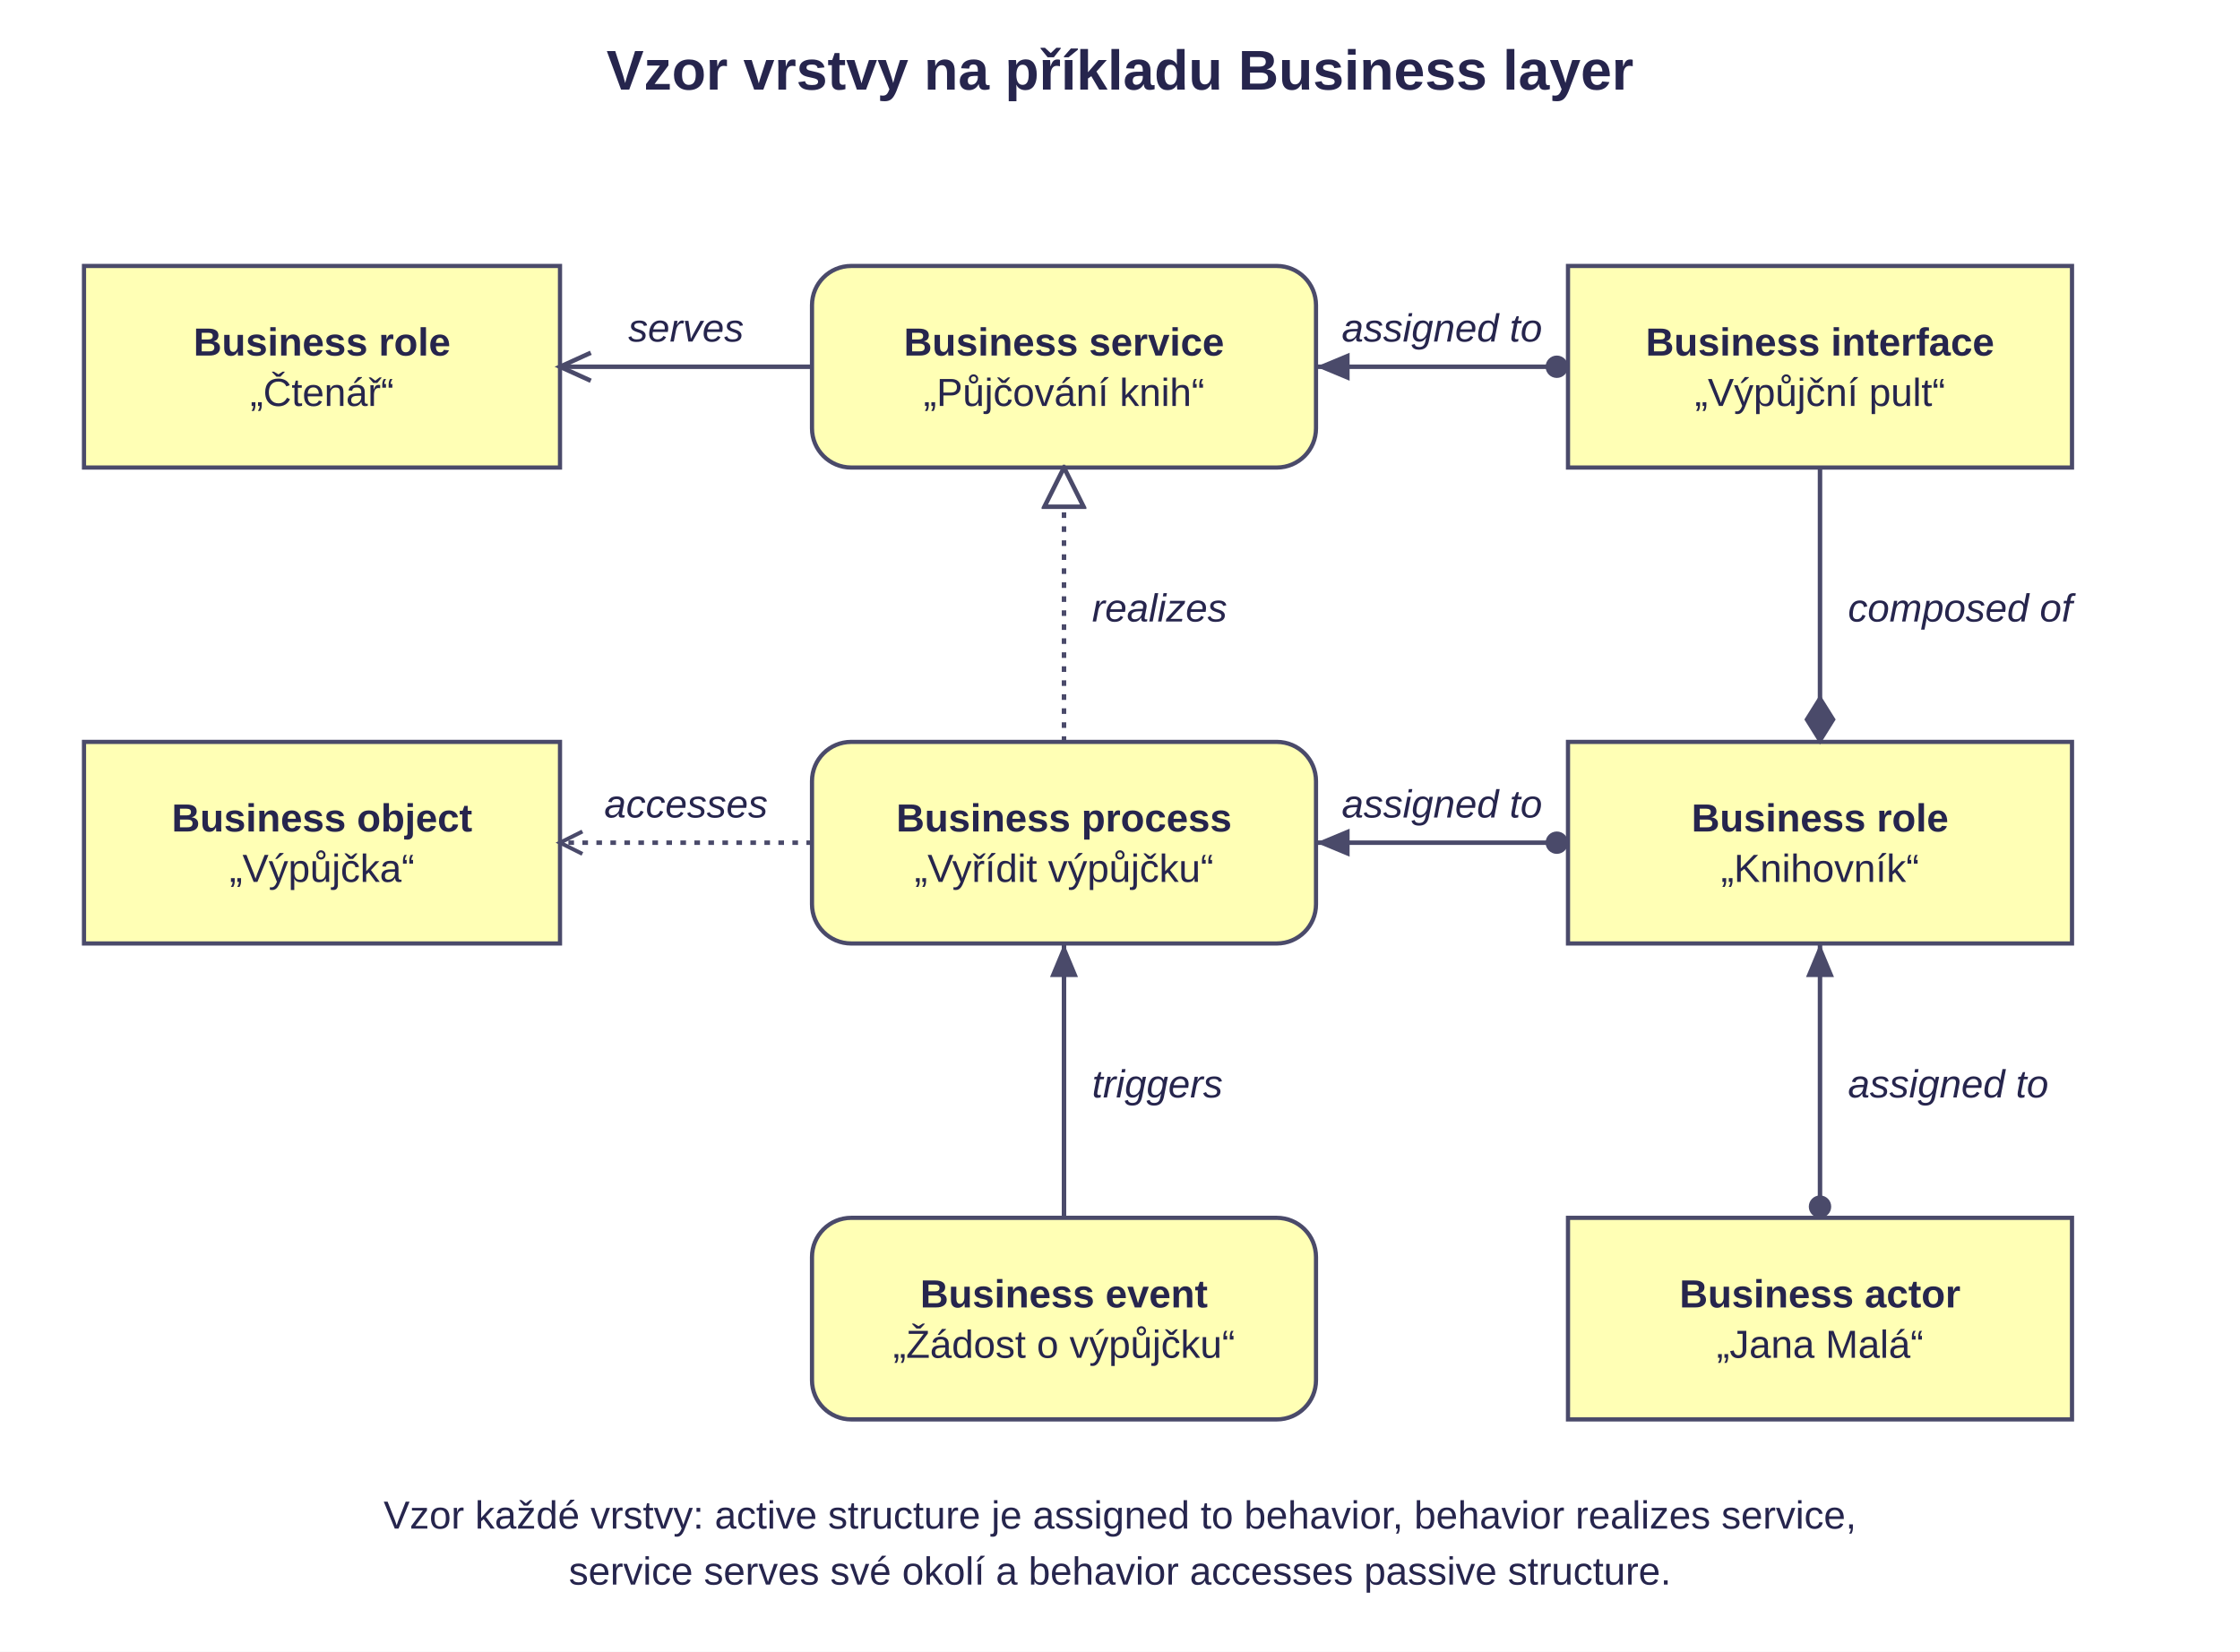
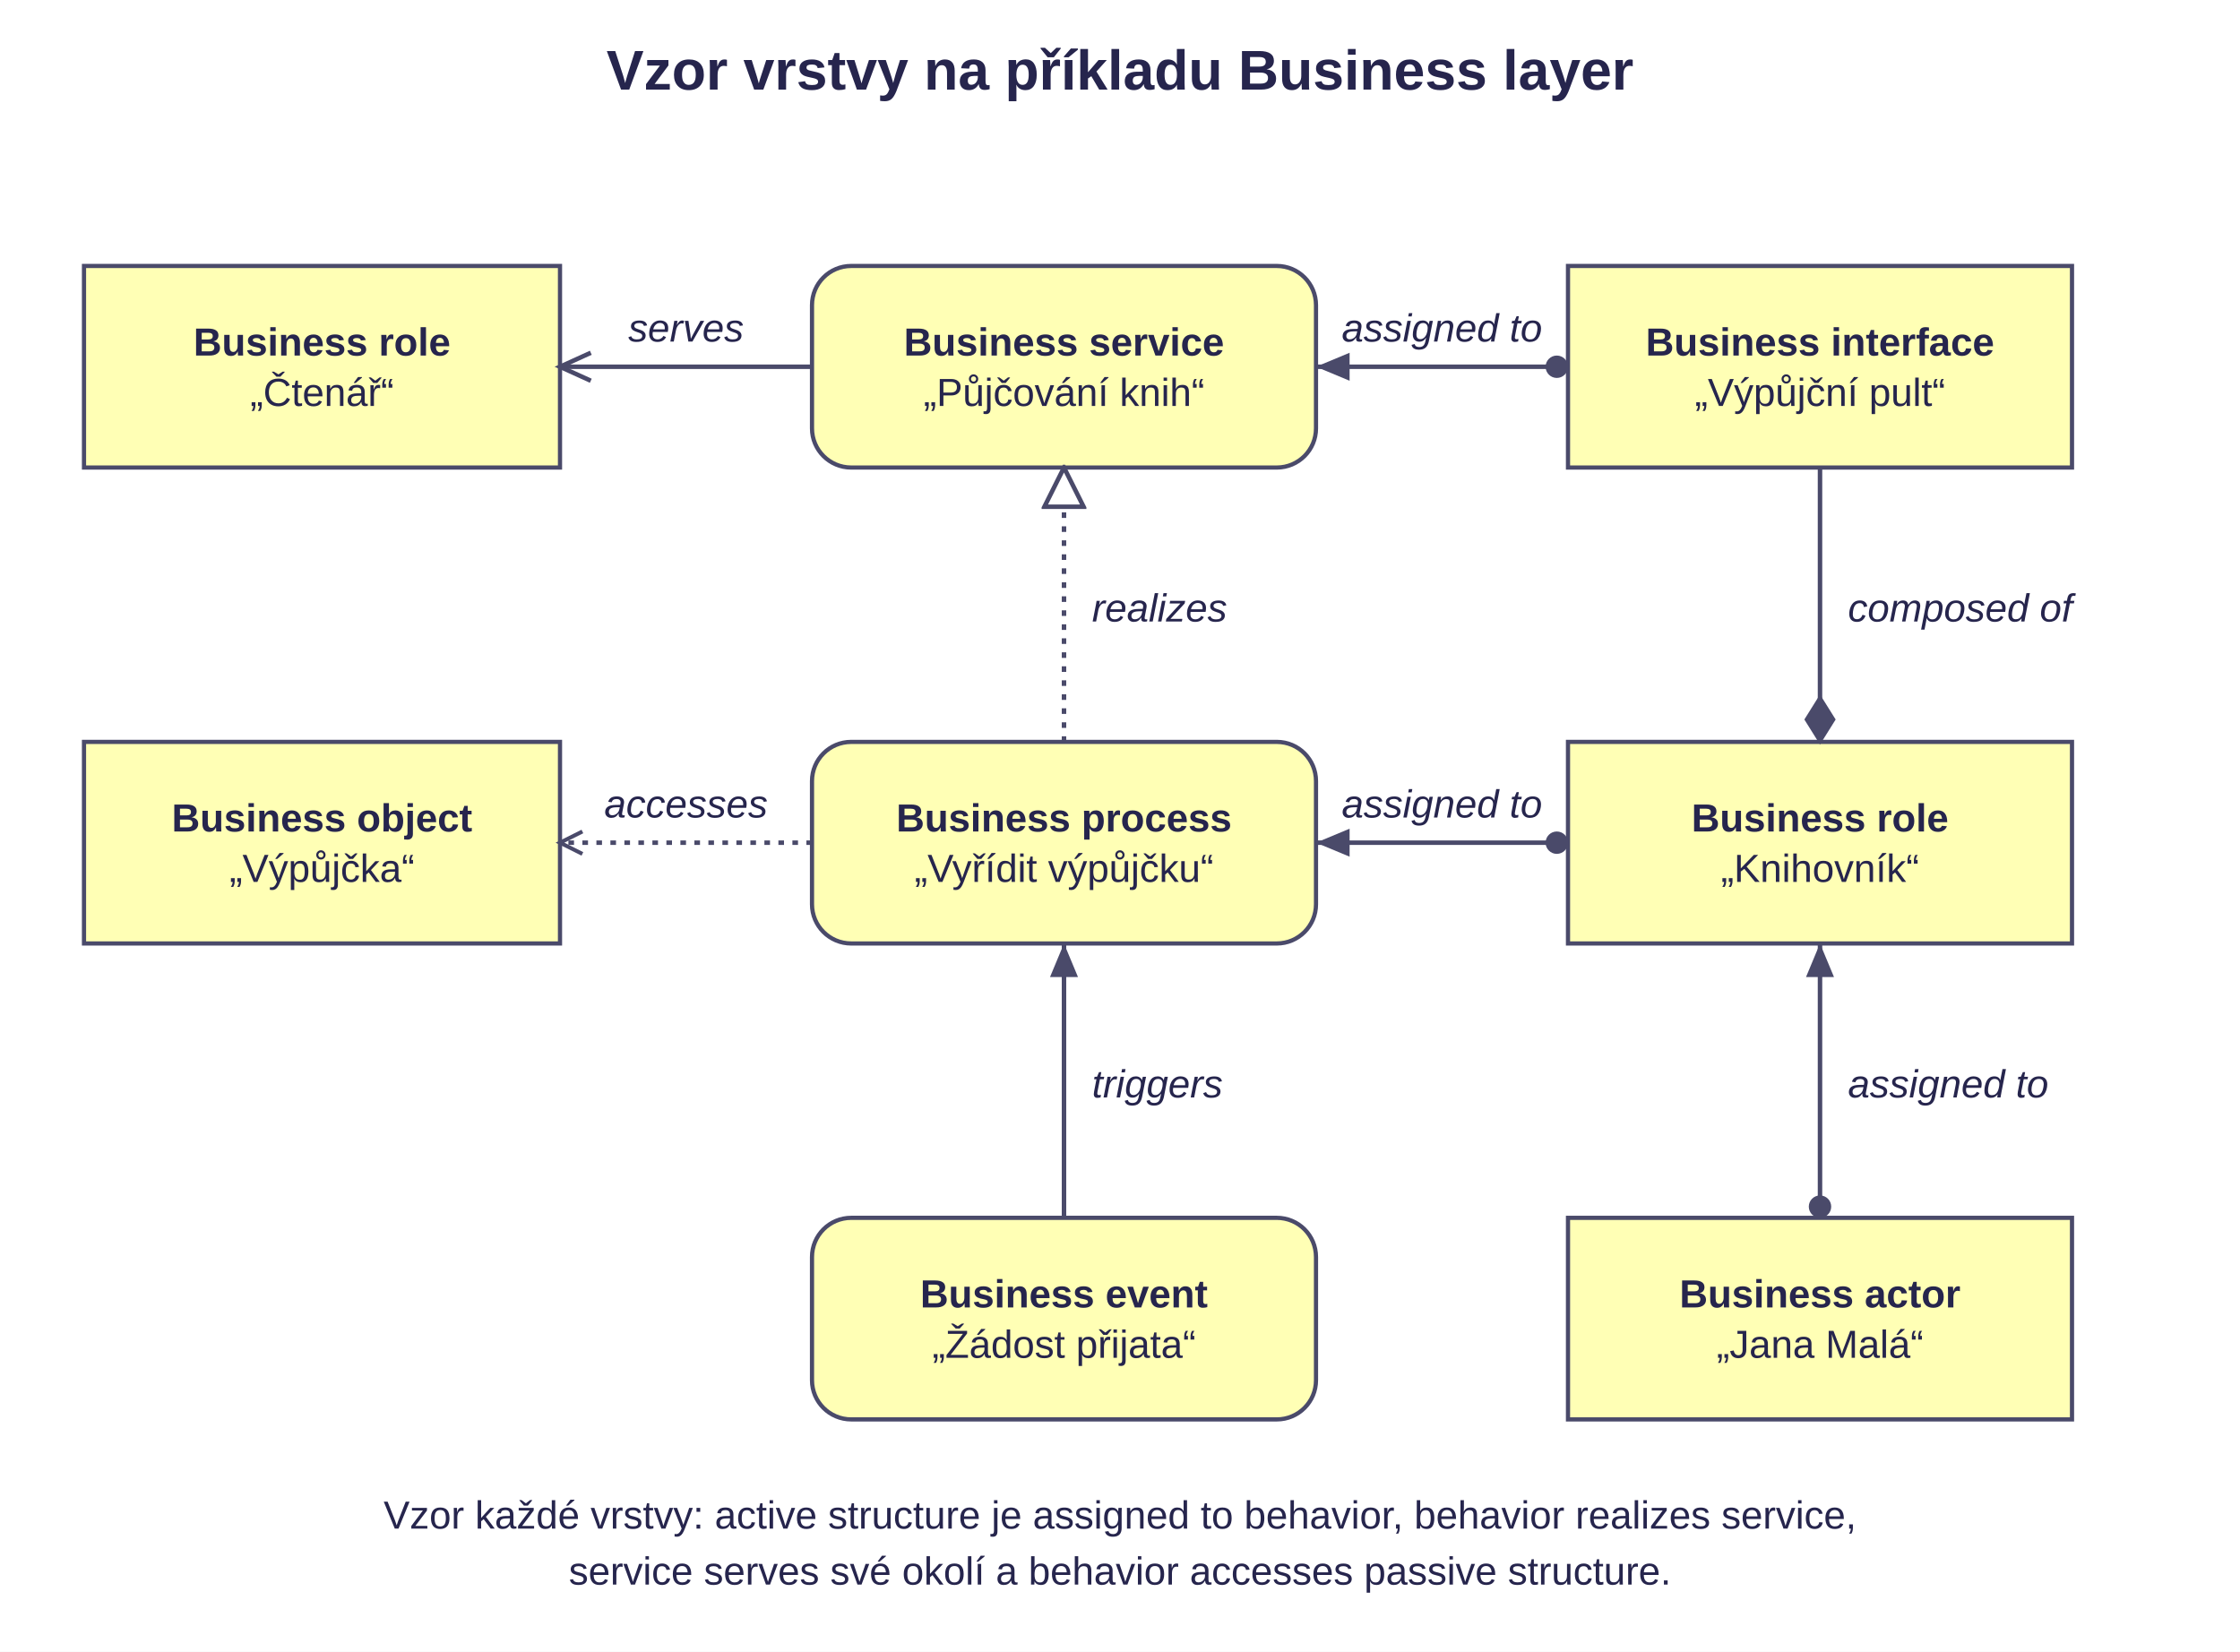
<svg xmlns="http://www.w3.org/2000/svg" viewBox="0 0 800 590">
  <defs>
    <marker id="arrF" markerUnits="userSpaceOnUse" markerWidth="12" markerHeight="10" refX="12" refY="5" orient="auto">
      <path d="M0,0 L12,5 L0,10 z" fill="#4a4a6a" />
    </marker>
    <marker id="arrO" markerUnits="userSpaceOnUse" markerWidth="14" markerHeight="12" refX="12" refY="6" orient="auto">
      <path d="M1,1 L12,6 L1,11" fill="none" stroke="#4a4a6a" stroke-width="1.6" />
    </marker>
    <marker id="arrS" markerUnits="userSpaceOnUse" markerWidth="11" markerHeight="10" refX="9" refY="5" orient="auto">
      <path d="M1,1 L9,5 L1,9" fill="none" stroke="#4a4a6a" stroke-width="1.4" />
    </marker>
    <marker id="triH" markerUnits="userSpaceOnUse" markerWidth="16" markerHeight="16" refX="15" refY="8" orient="auto">
      <path d="M1,1 L15,8 L1,15 z" fill="#ffffff" stroke="#4a4a6a" stroke-width="1.6" />
    </marker>
    <marker id="diaF" markerUnits="userSpaceOnUse" markerWidth="18" markerHeight="12" refX="1" refY="6" orient="auto">
      <path d="M1,6 L9,1 L17,6 L9,11 z" fill="#4a4a6a" stroke="#4a4a6a" stroke-width="1" />
    </marker>
    <marker id="diaH" markerUnits="userSpaceOnUse" markerWidth="18" markerHeight="12" refX="1" refY="6" orient="auto">
      <path d="M1,6 L9,1 L17,6 L9,11 z" fill="#ffffff" stroke="#4a4a6a" stroke-width="1.6" />
    </marker>
    <marker id="dot" markerUnits="userSpaceOnUse" markerWidth="10" markerHeight="10" refX="1" refY="5" orient="auto">
      <circle cx="5" cy="5" r="4" fill="#4a4a6a" />
    </marker>
    <marker id="arrFA" markerUnits="userSpaceOnUse" markerWidth="12" markerHeight="10" refX="12" refY="5" orient="auto">
      <path d="M0,0 L12,5 L0,10 z" fill="#b3264a" />
    </marker>
    <marker id="arrOA" markerUnits="userSpaceOnUse" markerWidth="14" markerHeight="12" refX="12" refY="6" orient="auto">
      <path d="M1,1 L12,6 L1,11" fill="none" stroke="#b3264a" stroke-width="1.6" />
    </marker>
    <marker id="arrSA" markerUnits="userSpaceOnUse" markerWidth="11" markerHeight="10" refX="9" refY="5" orient="auto">
      <path d="M1,1 L9,5 L1,9" fill="none" stroke="#b3264a" stroke-width="1.4" />
    </marker>
    <marker id="triHA" markerUnits="userSpaceOnUse" markerWidth="16" markerHeight="16" refX="15" refY="8" orient="auto">
      <path d="M1,1 L15,8 L1,15 z" fill="#ffffff" stroke="#b3264a" stroke-width="1.6" />
    </marker>
    <marker id="diaFA" markerUnits="userSpaceOnUse" markerWidth="18" markerHeight="12" refX="1" refY="6" orient="auto">
      <path d="M1,6 L9,1 L17,6 L9,11 z" fill="#b3264a" stroke="#b3264a" stroke-width="1" />
    </marker>
    <marker id="diaHA" markerUnits="userSpaceOnUse" markerWidth="18" markerHeight="12" refX="1" refY="6" orient="auto">
      <path d="M1,6 L9,1 L17,6 L9,11 z" fill="#ffffff" stroke="#b3264a" stroke-width="1.6" />
    </marker>
    <marker id="dotA" markerUnits="userSpaceOnUse" markerWidth="10" markerHeight="10" refX="1" refY="5" orient="auto">
      <circle cx="5" cy="5" r="4" fill="#b3264a" />
    </marker>
  </defs>
  <rect x="0" y="0" width="800" height="590" fill="#ffffff" />
  <text x="400" y="32" font-family="Arial, Helvetica, sans-serif" font-size="20" text-anchor="middle" fill="#26254d" font-weight="bold">Vzor vrstvy na příkladu Business layer</text>
  <rect x="30" y="95" width="170" height="72" rx="0" fill="#FFFFB5" stroke="#4a4a6a" stroke-width="1.5" />
  <text x="115.0" y="127.0" font-family="Arial, Helvetica, sans-serif" font-size="14" text-anchor="middle" fill="#26254d" font-weight="bold">Business role</text>
  <text x="115.0" y="145.0" font-family="Arial, Helvetica, sans-serif" font-size="14" text-anchor="middle" fill="#26254d">„Čtenář“</text>
  <rect x="30" y="265" width="170" height="72" rx="0" fill="#FFFFB5" stroke="#4a4a6a" stroke-width="1.5" />
  <text x="115.0" y="297.0" font-family="Arial, Helvetica, sans-serif" font-size="14" text-anchor="middle" fill="#26254d" font-weight="bold">Business object</text>
  <text x="115.0" y="315.0" font-family="Arial, Helvetica, sans-serif" font-size="14" text-anchor="middle" fill="#26254d">„Výpůjčka“</text>
  <rect x="290" y="95" width="180" height="72" rx="14" fill="#FFFFB5" stroke="#4a4a6a" stroke-width="1.5" />
  <text x="380.0" y="127.0" font-family="Arial, Helvetica, sans-serif" font-size="14" text-anchor="middle" fill="#26254d" font-weight="bold">Business service</text>
  <text x="380.0" y="145.0" font-family="Arial, Helvetica, sans-serif" font-size="14" text-anchor="middle" fill="#26254d">„Půjčování knih“</text>
  <rect x="290" y="265" width="180" height="72" rx="14" fill="#FFFFB5" stroke="#4a4a6a" stroke-width="1.5" />
  <text x="380.0" y="297.0" font-family="Arial, Helvetica, sans-serif" font-size="14" text-anchor="middle" fill="#26254d" font-weight="bold">Business process</text>
  <text x="380.0" y="315.0" font-family="Arial, Helvetica, sans-serif" font-size="14" text-anchor="middle" fill="#26254d">„Vyřídit výpůjčku“</text>
  <rect x="290" y="435" width="180" height="72" rx="14" fill="#FFFFB5" stroke="#4a4a6a" stroke-width="1.5" />
  <text x="380.0" y="467.0" font-family="Arial, Helvetica, sans-serif" font-size="14" text-anchor="middle" fill="#26254d" font-weight="bold">Business event</text>
-   <text x="380.0" y="485.0" font-family="Arial, Helvetica, sans-serif" font-size="14" text-anchor="middle" fill="#26254d">„Žádost o výpůjčku“</text>
+   <text x="380.0" y="485.0" font-family="Arial, Helvetica, sans-serif" font-size="14" text-anchor="middle" fill="#26254d">„Žádost přijata“</text>
  <rect x="560" y="95" width="180" height="72" rx="0" fill="#FFFFB5" stroke="#4a4a6a" stroke-width="1.5" />
  <text x="650.0" y="127.0" font-family="Arial, Helvetica, sans-serif" font-size="14" text-anchor="middle" fill="#26254d" font-weight="bold">Business interface</text>
  <text x="650.0" y="145.0" font-family="Arial, Helvetica, sans-serif" font-size="14" text-anchor="middle" fill="#26254d">„Výpůjční pult“</text>
  <rect x="560" y="265" width="180" height="72" rx="0" fill="#FFFFB5" stroke="#4a4a6a" stroke-width="1.5" />
  <text x="650.0" y="297.0" font-family="Arial, Helvetica, sans-serif" font-size="14" text-anchor="middle" fill="#26254d" font-weight="bold">Business role</text>
  <text x="650.0" y="315.0" font-family="Arial, Helvetica, sans-serif" font-size="14" text-anchor="middle" fill="#26254d">„Knihovník“</text>
  <rect x="560" y="435" width="180" height="72" rx="0" fill="#FFFFB5" stroke="#4a4a6a" stroke-width="1.5" />
  <text x="650.0" y="467.0" font-family="Arial, Helvetica, sans-serif" font-size="14" text-anchor="middle" fill="#26254d" font-weight="bold">Business actor</text>
  <text x="650.0" y="485.0" font-family="Arial, Helvetica, sans-serif" font-size="14" text-anchor="middle" fill="#26254d">„Jana Malá“</text>
  <path d="M290,131 L200,131" fill="none" stroke="#4a4a6a" stroke-width="1.6" marker-end="url(#arrO)" />
  <text x="245" y="122" font-family="Arial, Helvetica, sans-serif" font-size="14" text-anchor="middle" fill="#26254d" font-style="italic" stroke="#ffffff" stroke-width="5" stroke-linejoin="round" paint-order="stroke">serves</text>
  <path d="M290,301 L200,301" fill="none" stroke="#4a4a6a" stroke-width="1.6" stroke-dasharray="2 3" marker-end="url(#arrS)" />
  <text x="245" y="292" font-family="Arial, Helvetica, sans-serif" font-size="14" text-anchor="middle" fill="#26254d" font-style="italic" stroke="#ffffff" stroke-width="5" stroke-linejoin="round" paint-order="stroke">accesses</text>
  <path d="M560,131 L470,131" fill="none" stroke="#4a4a6a" stroke-width="1.6" marker-start="url(#dot)" marker-end="url(#arrF)" />
  <text x="515" y="122" font-family="Arial, Helvetica, sans-serif" font-size="14" text-anchor="middle" fill="#26254d" font-style="italic" stroke="#ffffff" stroke-width="5" stroke-linejoin="round" paint-order="stroke">assigned to</text>
  <path d="M560,301 L470,301" fill="none" stroke="#4a4a6a" stroke-width="1.6" marker-start="url(#dot)" marker-end="url(#arrF)" />
  <text x="515" y="292" font-family="Arial, Helvetica, sans-serif" font-size="14" text-anchor="middle" fill="#26254d" font-style="italic" stroke="#ffffff" stroke-width="5" stroke-linejoin="round" paint-order="stroke">assigned to</text>
  <path d="M650,265 L650,167" fill="none" stroke="#4a4a6a" stroke-width="1.6" marker-start="url(#diaF)" />
  <text x="660" y="222" font-family="Arial, Helvetica, sans-serif" font-size="14" text-anchor="start" fill="#26254d" font-style="italic" stroke="#ffffff" stroke-width="5" stroke-linejoin="round" paint-order="stroke">composed of</text>
  <path d="M380,265 L380,167" fill="none" stroke="#4a4a6a" stroke-width="1.6" stroke-dasharray="2 3" marker-end="url(#triH)" />
  <text x="390" y="222" font-family="Arial, Helvetica, sans-serif" font-size="14" text-anchor="start" fill="#26254d" font-style="italic" stroke="#ffffff" stroke-width="5" stroke-linejoin="round" paint-order="stroke">realizes</text>
  <path d="M380,435 L380,337" fill="none" stroke="#4a4a6a" stroke-width="1.6" marker-end="url(#arrF)" />
  <text x="390" y="392" font-family="Arial, Helvetica, sans-serif" font-size="14" text-anchor="start" fill="#26254d" font-style="italic" stroke="#ffffff" stroke-width="5" stroke-linejoin="round" paint-order="stroke">triggers</text>
  <path d="M650,435 L650,337" fill="none" stroke="#4a4a6a" stroke-width="1.6" marker-start="url(#dot)" marker-end="url(#arrF)" />
  <text x="660" y="392" font-family="Arial, Helvetica, sans-serif" font-size="14" text-anchor="start" fill="#26254d" font-style="italic" stroke="#ffffff" stroke-width="5" stroke-linejoin="round" paint-order="stroke">assigned to</text>
  <text x="400" y="546" font-family="Arial, Helvetica, sans-serif" font-size="14" text-anchor="middle" fill="#26254d">Vzor každé vrstvy: active structure je assigned to behavior, behavior realizes service,</text>
  <text x="400" y="566" font-family="Arial, Helvetica, sans-serif" font-size="14" text-anchor="middle" fill="#26254d">service serves své okolí a behavior accesses passive structure.</text>
</svg>
